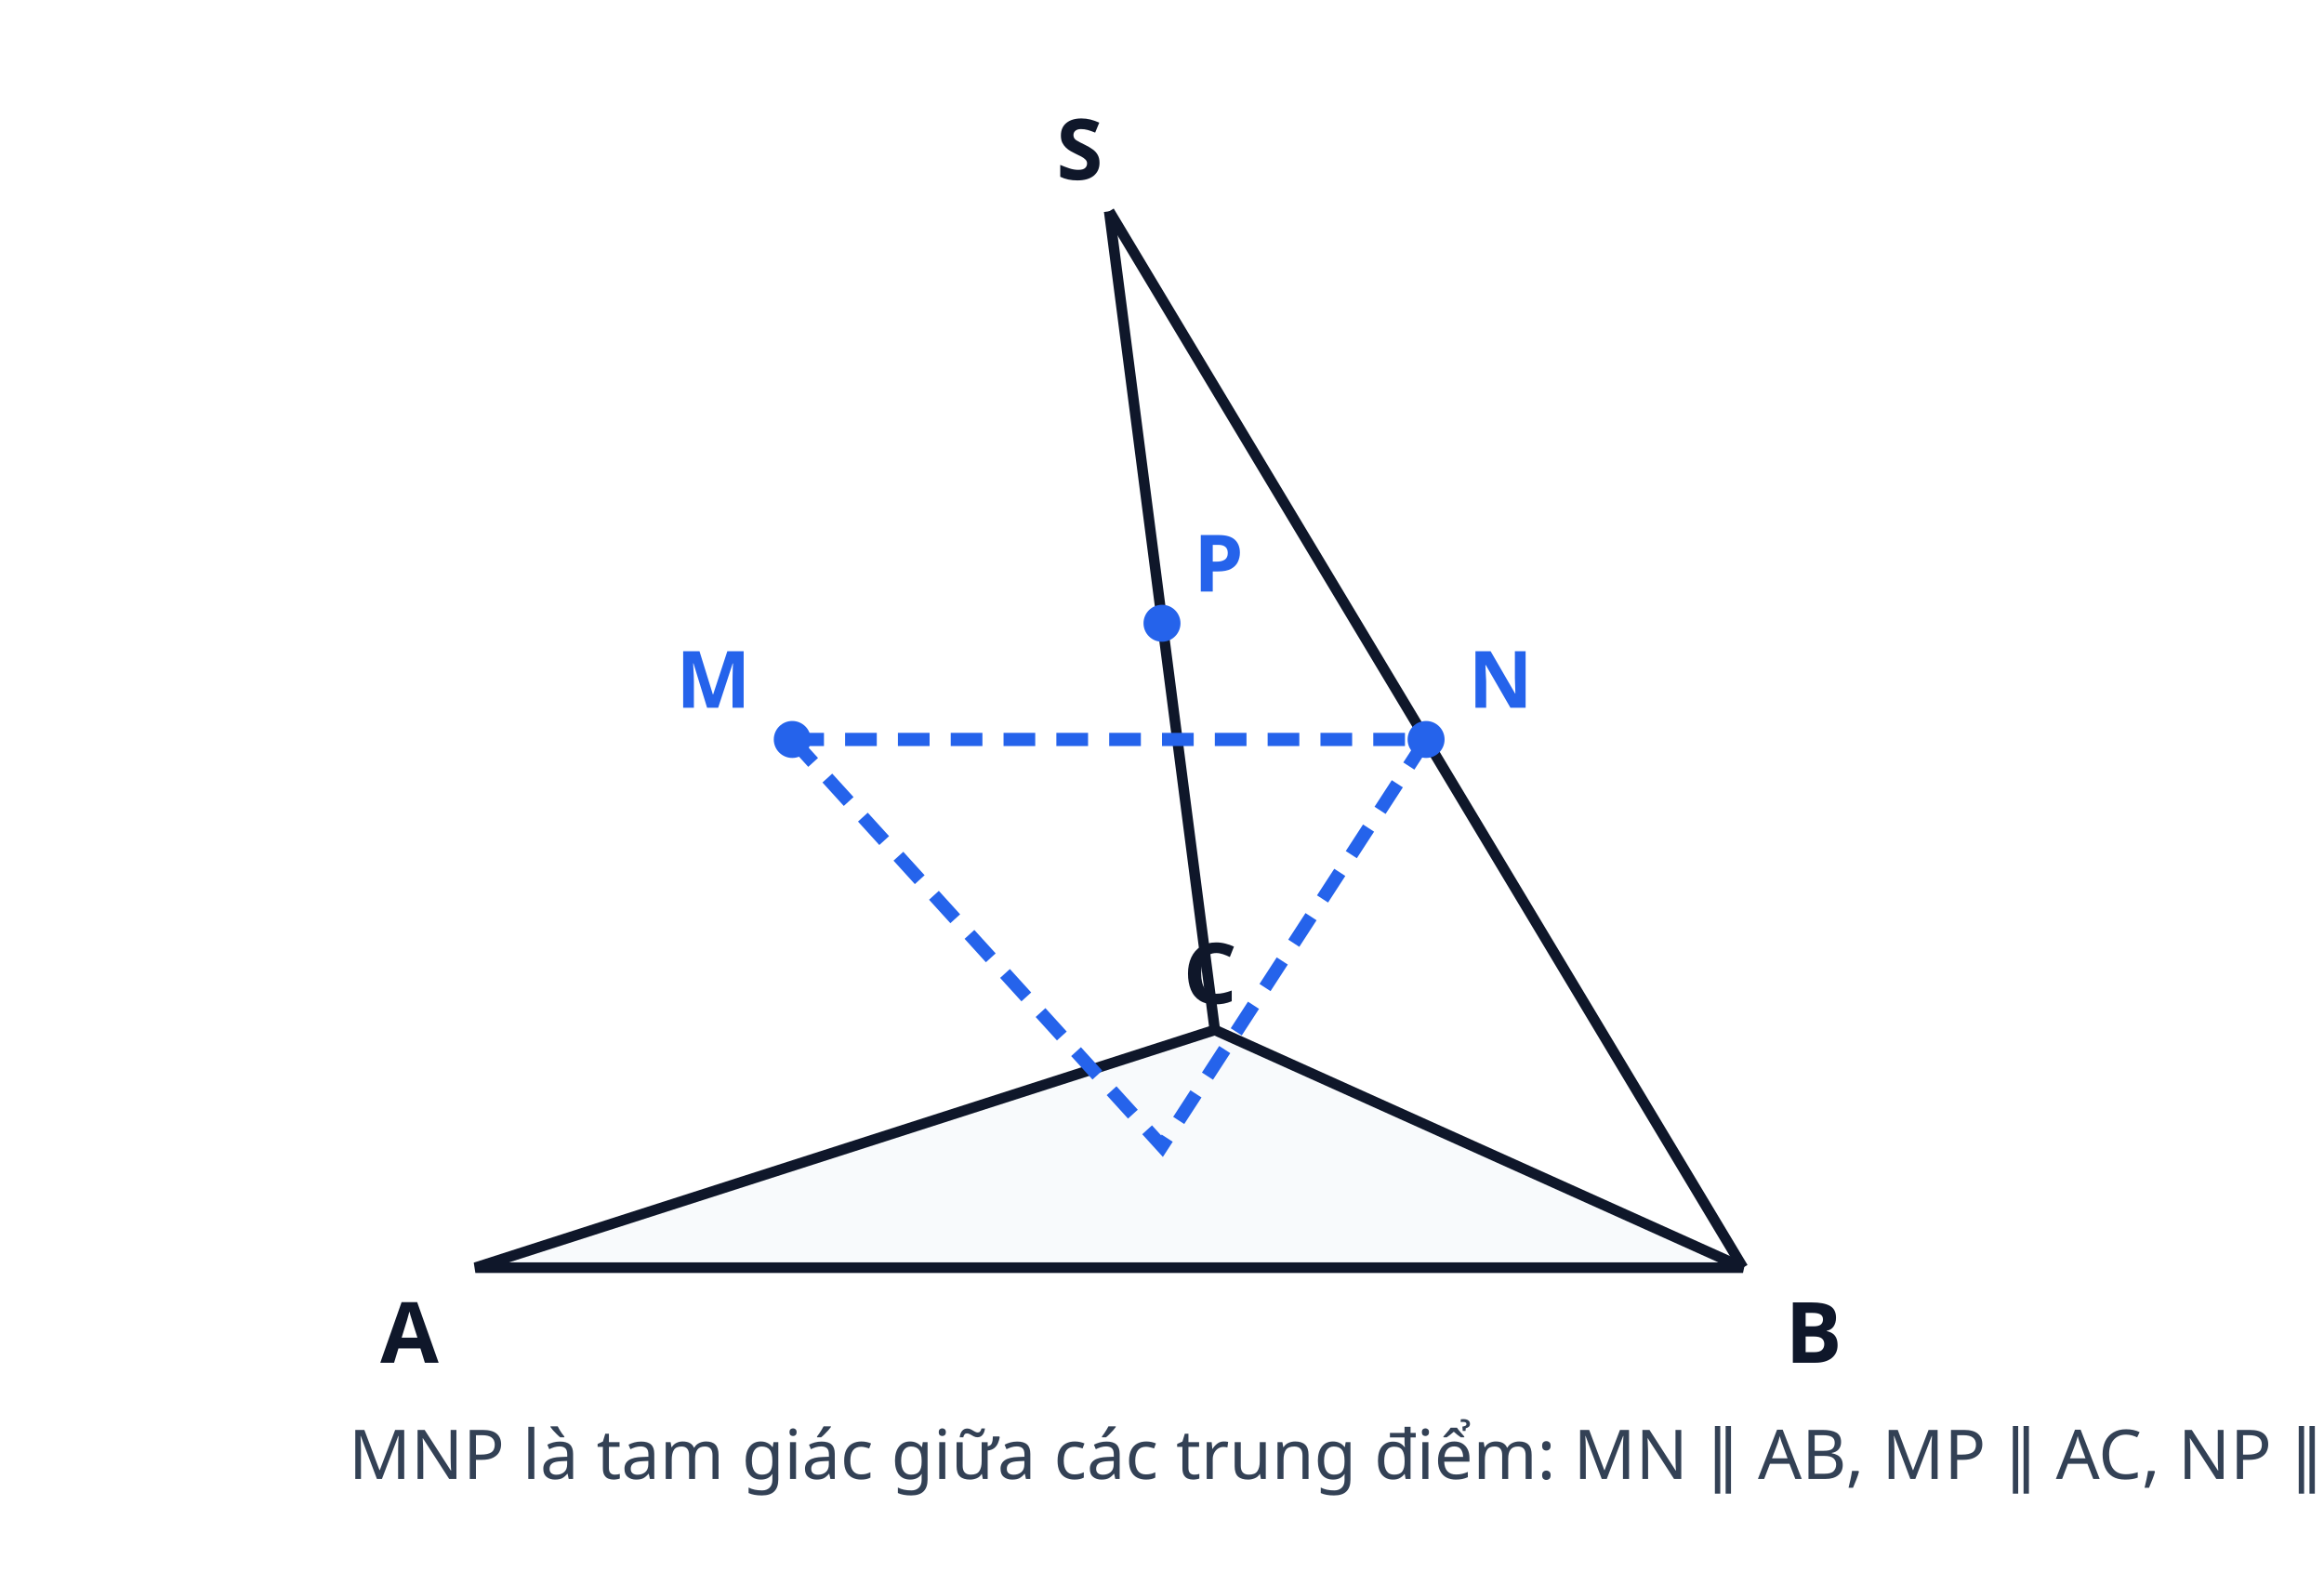
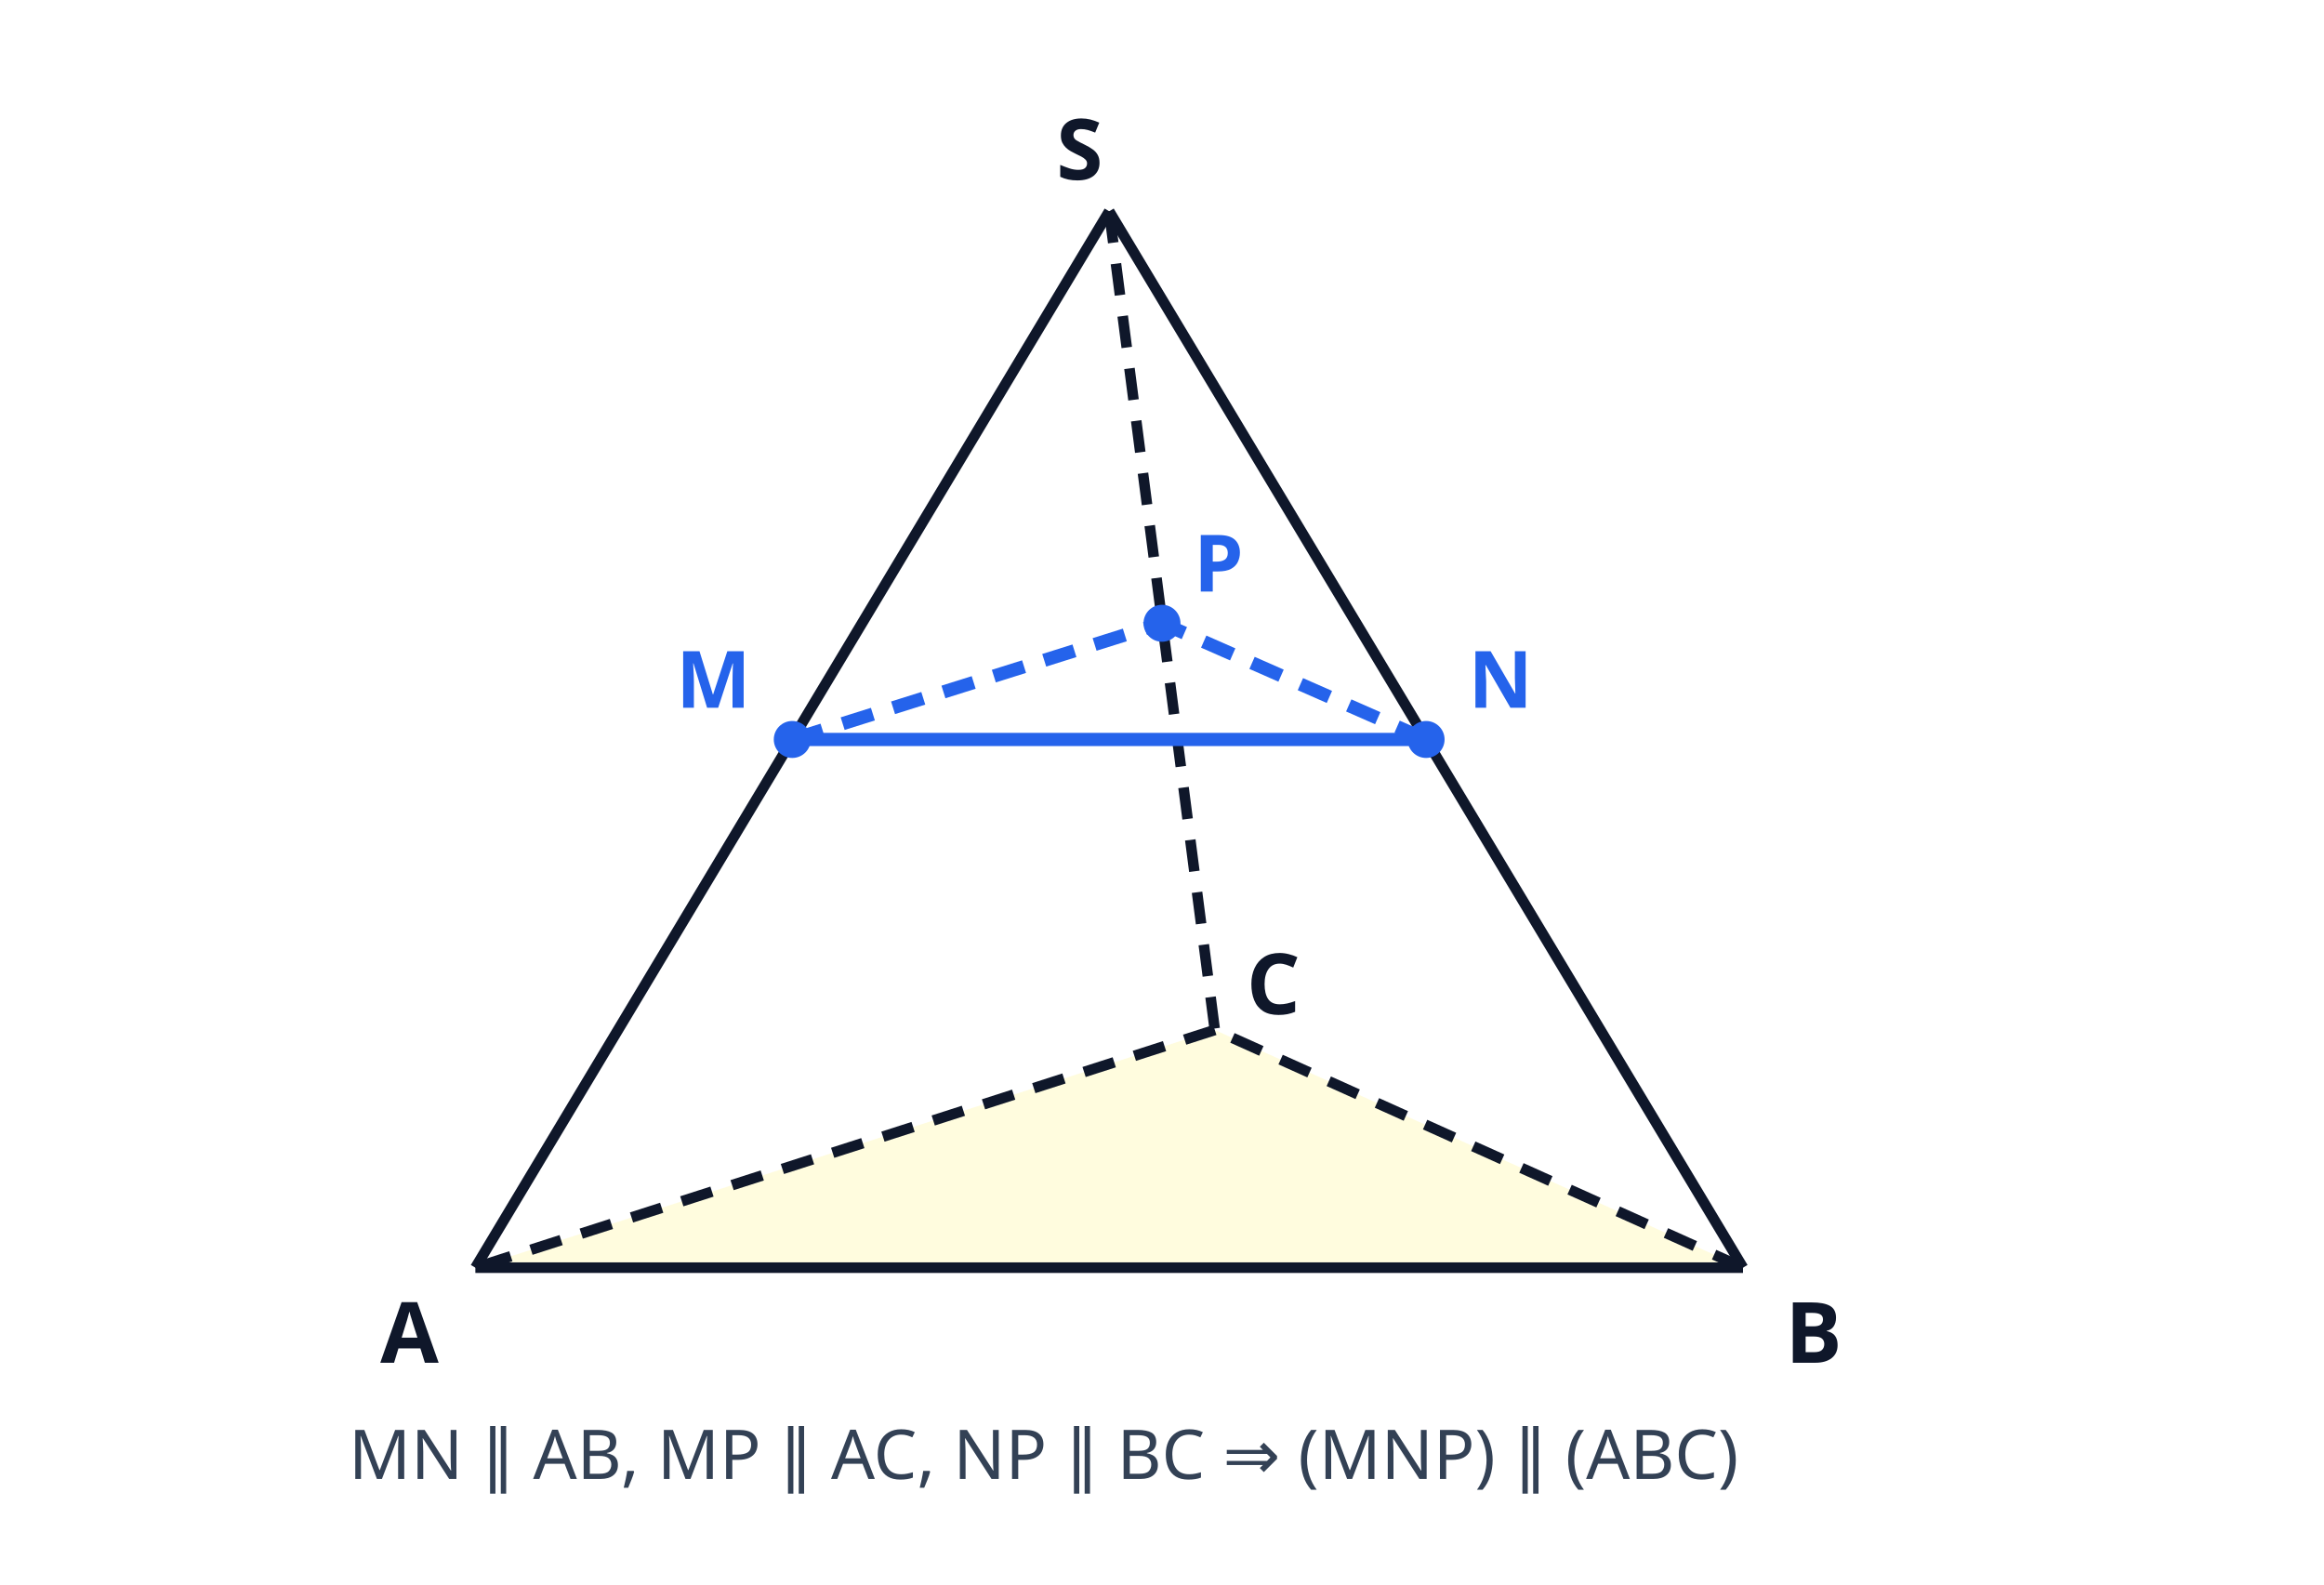
<svg xmlns="http://www.w3.org/2000/svg" viewBox="0 0 440 300" role="img" aria-label="Tứ diện SABC với M, N, P lần lượt là trung điểm SA, SB, SC; thiết diện MNP song song với đáy ABC">
-   <path d="M 90 240 L 330 240 L 230 195 Z" fill="#f8fafc" stroke="#0f172a" stroke-width="2" />
+   <path d="M 90 240 L 330 240 L 230 195 Z" fill="#fef9c3" fill-opacity="0.55" stroke="none" />
+   <line x1="90" y1="240" x2="330" y2="240" stroke="#0f172a" stroke-width="2" />
+   <line x1="330" y1="240" x2="230" y2="195" stroke="#0f172a" stroke-width="2" stroke-dasharray="6 4" />
+   <line x1="230" y1="195" x2="90" y2="240" stroke="#0f172a" stroke-width="2" stroke-dasharray="6 4" />
+   <line x1="210" y1="40" x2="90" y2="240" stroke="#0f172a" stroke-width="2" />
  <line x1="210" y1="40" x2="330" y2="240" stroke="#0f172a" stroke-width="2" />
-   <line x1="210" y1="40" x2="230" y2="195" stroke="#0f172a" stroke-width="2" />
-   <polygon points="150,140 270,140 220,217" fill="none" stroke="#2563eb" stroke-width="2.5" stroke-dasharray="6 4" />
+   <line x1="210" y1="40" x2="230" y2="195" stroke="#0f172a" stroke-width="2" stroke-dasharray="6 4" />
+   <line x1="150" y1="140" x2="270" y2="140" stroke="#2563eb" stroke-width="2.5" />
+   <line x1="150" y1="140" x2="220" y2="118" stroke="#2563eb" stroke-width="2.5" stroke-dasharray="6 4" />
+   <line x1="270" y1="140" x2="220" y2="118" stroke="#2563eb" stroke-width="2.5" stroke-dasharray="6 4" />
  <circle cx="150" cy="140" r="3.5" fill="#2563eb" />
  <circle cx="270" cy="140" r="3.5" fill="#2563eb" />
  <circle cx="220" cy="118" r="3.5" fill="#2563eb" />
  <text x="200" y="34" font-size="16" font-weight="700" font-family="ui-sans-serif, system-ui, sans-serif" fill="#0f172a">S</text>
  <text x="72" y="258" font-size="16" font-weight="700" font-family="ui-sans-serif, system-ui, sans-serif" fill="#0f172a">A</text>
  <text x="338" y="258" font-size="16" font-weight="700" font-family="ui-sans-serif, system-ui, sans-serif" fill="#0f172a">B</text>
-   <text x="224" y="190" font-size="16" font-weight="700" font-family="ui-sans-serif, system-ui, sans-serif" fill="#0f172a">C</text>
+   <text x="236" y="192" font-size="16" font-weight="700" font-family="ui-sans-serif, system-ui, sans-serif" fill="#0f172a">C</text>
  <text x="128" y="134" font-size="15" font-weight="700" font-family="ui-sans-serif, system-ui, sans-serif" fill="#2563eb">M</text>
  <text x="278" y="134" font-size="15" font-weight="700" font-family="ui-sans-serif, system-ui, sans-serif" fill="#2563eb">N</text>
  <text x="226" y="112" font-size="15" font-weight="700" font-family="ui-sans-serif, system-ui, sans-serif" fill="#2563eb">P</text>
-   <text x="66" y="280" font-size="13" font-family="ui-sans-serif, system-ui, sans-serif" fill="#334155">MNP là tam giác giữa các trung điểm: MN ∥ AB, MP ∥ AC, NP ∥ BC</text>
+   <text x="66" y="280" font-size="13" font-family="ui-sans-serif, system-ui, sans-serif" fill="#334155">MN ∥ AB, MP ∥ AC, NP ∥ BC ⇒ (MNP) ∥ (ABC)</text>
</svg>
